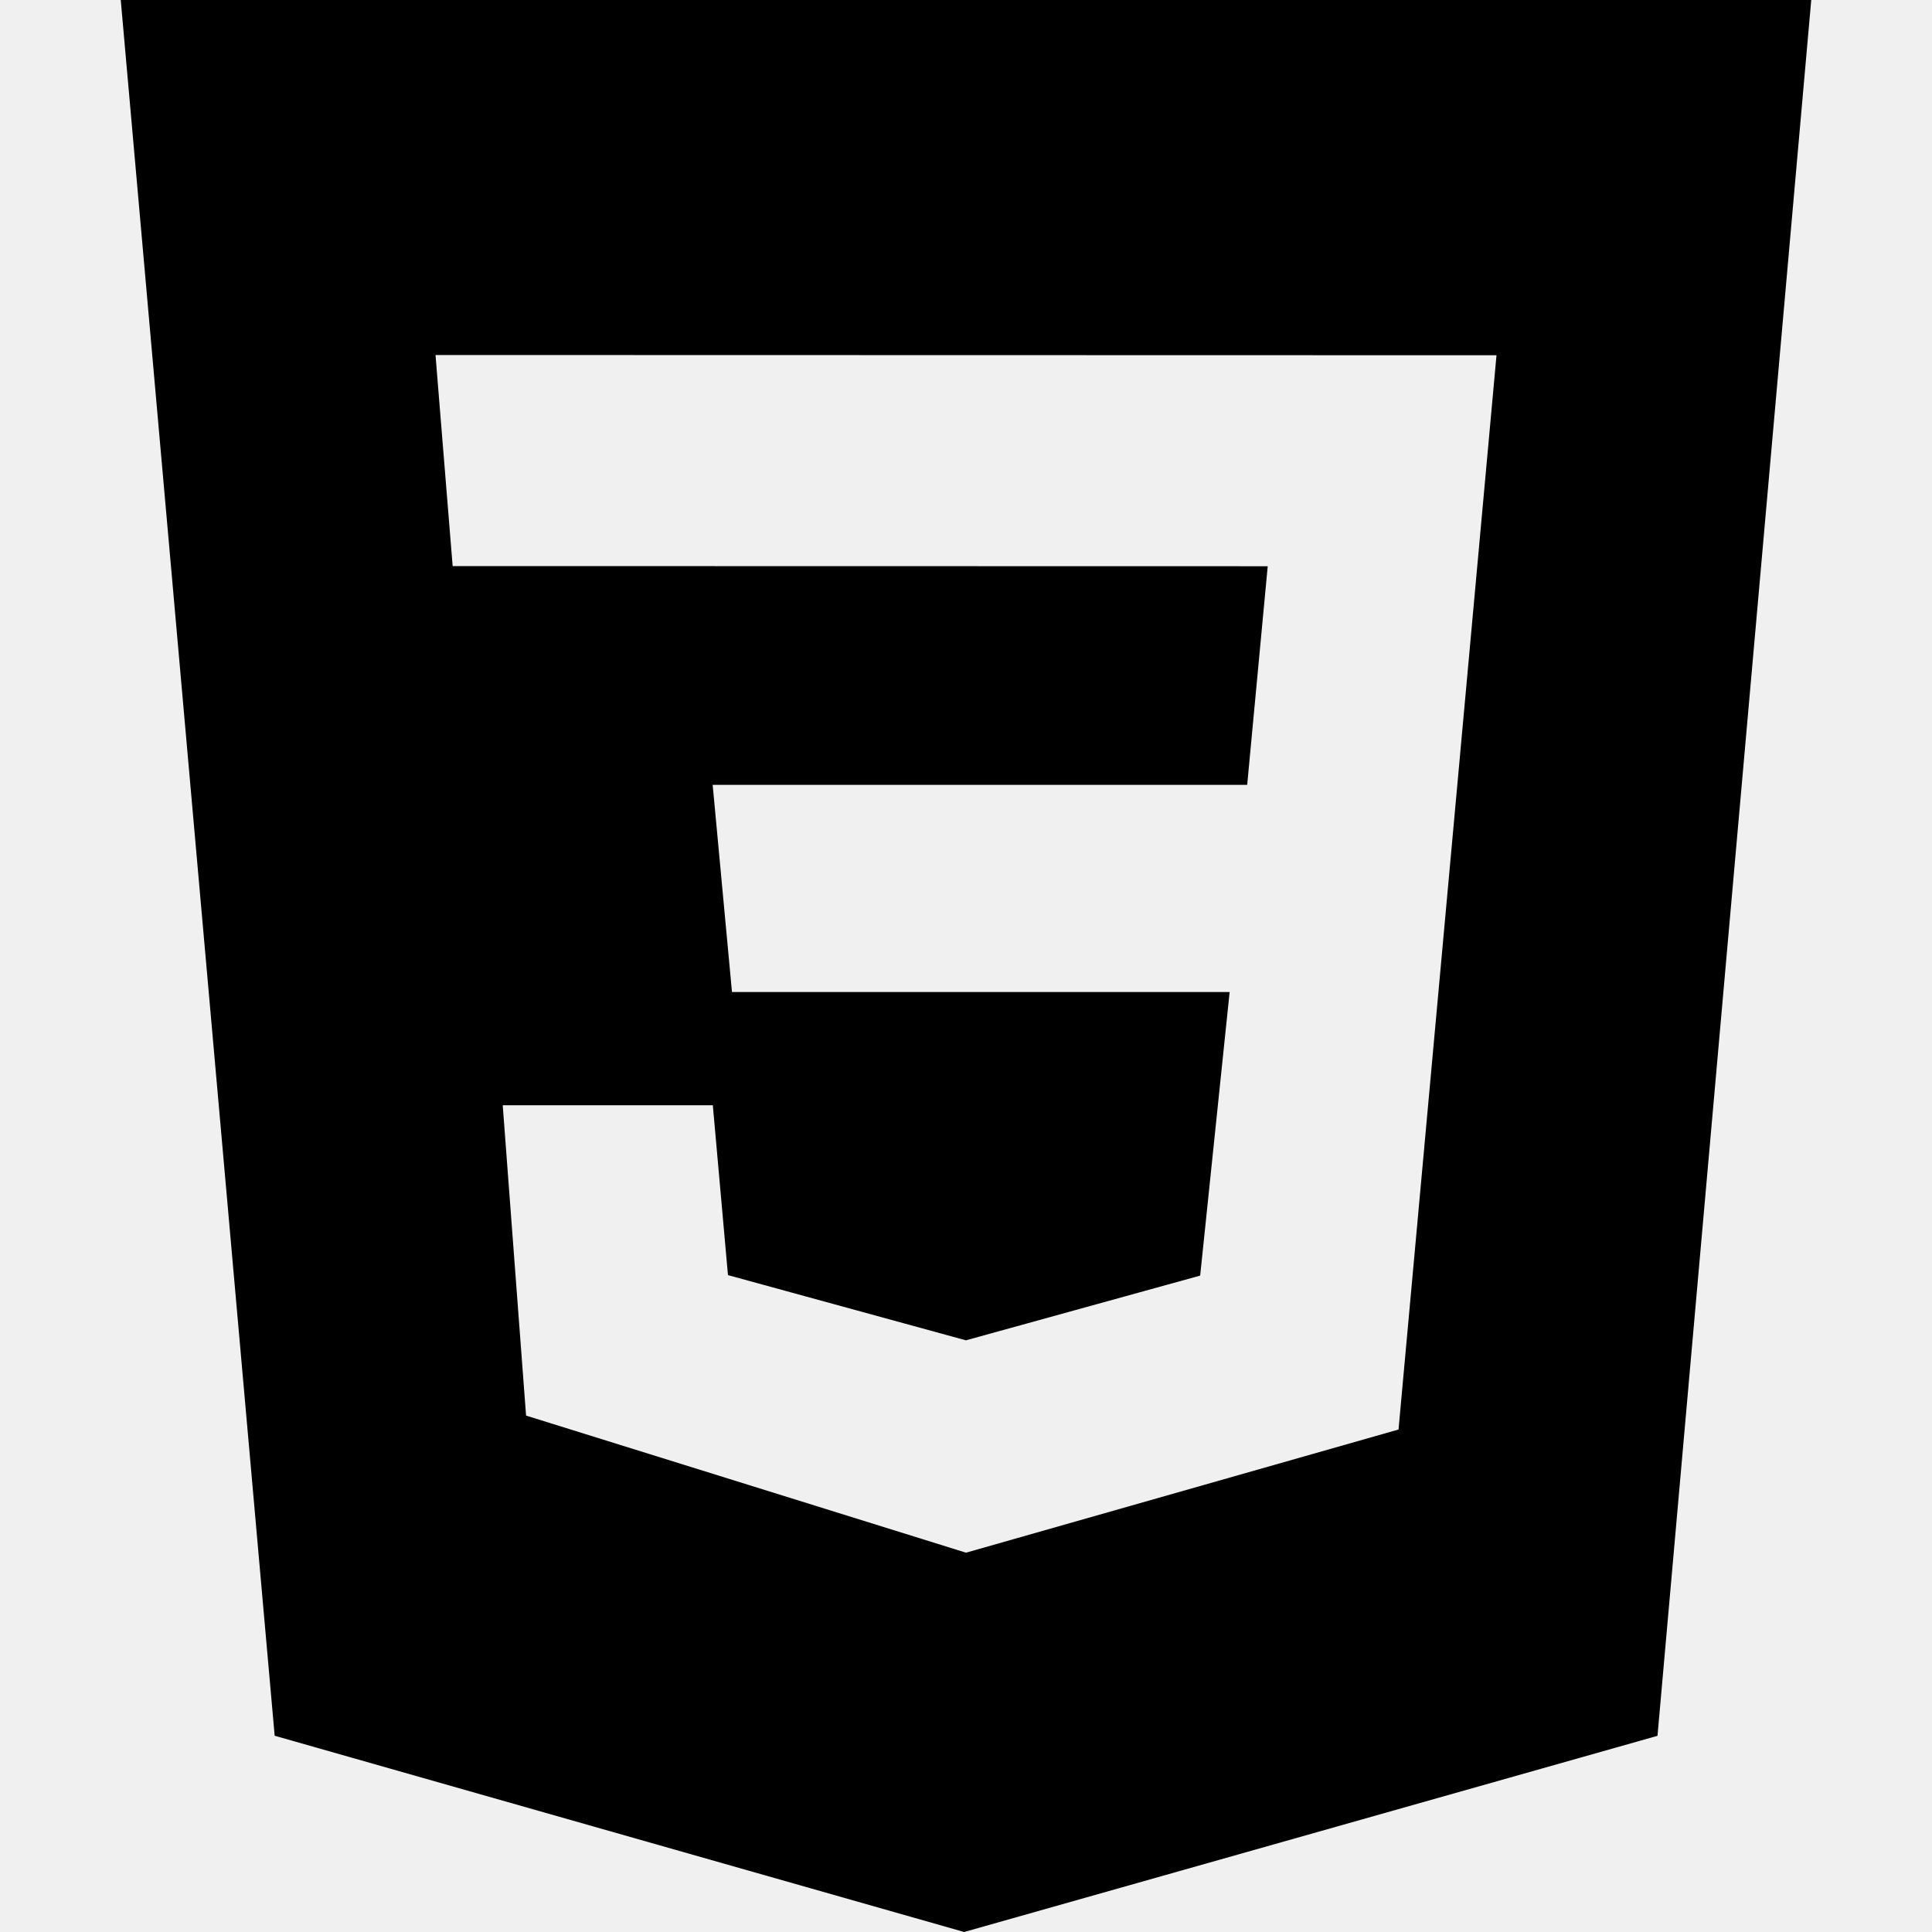
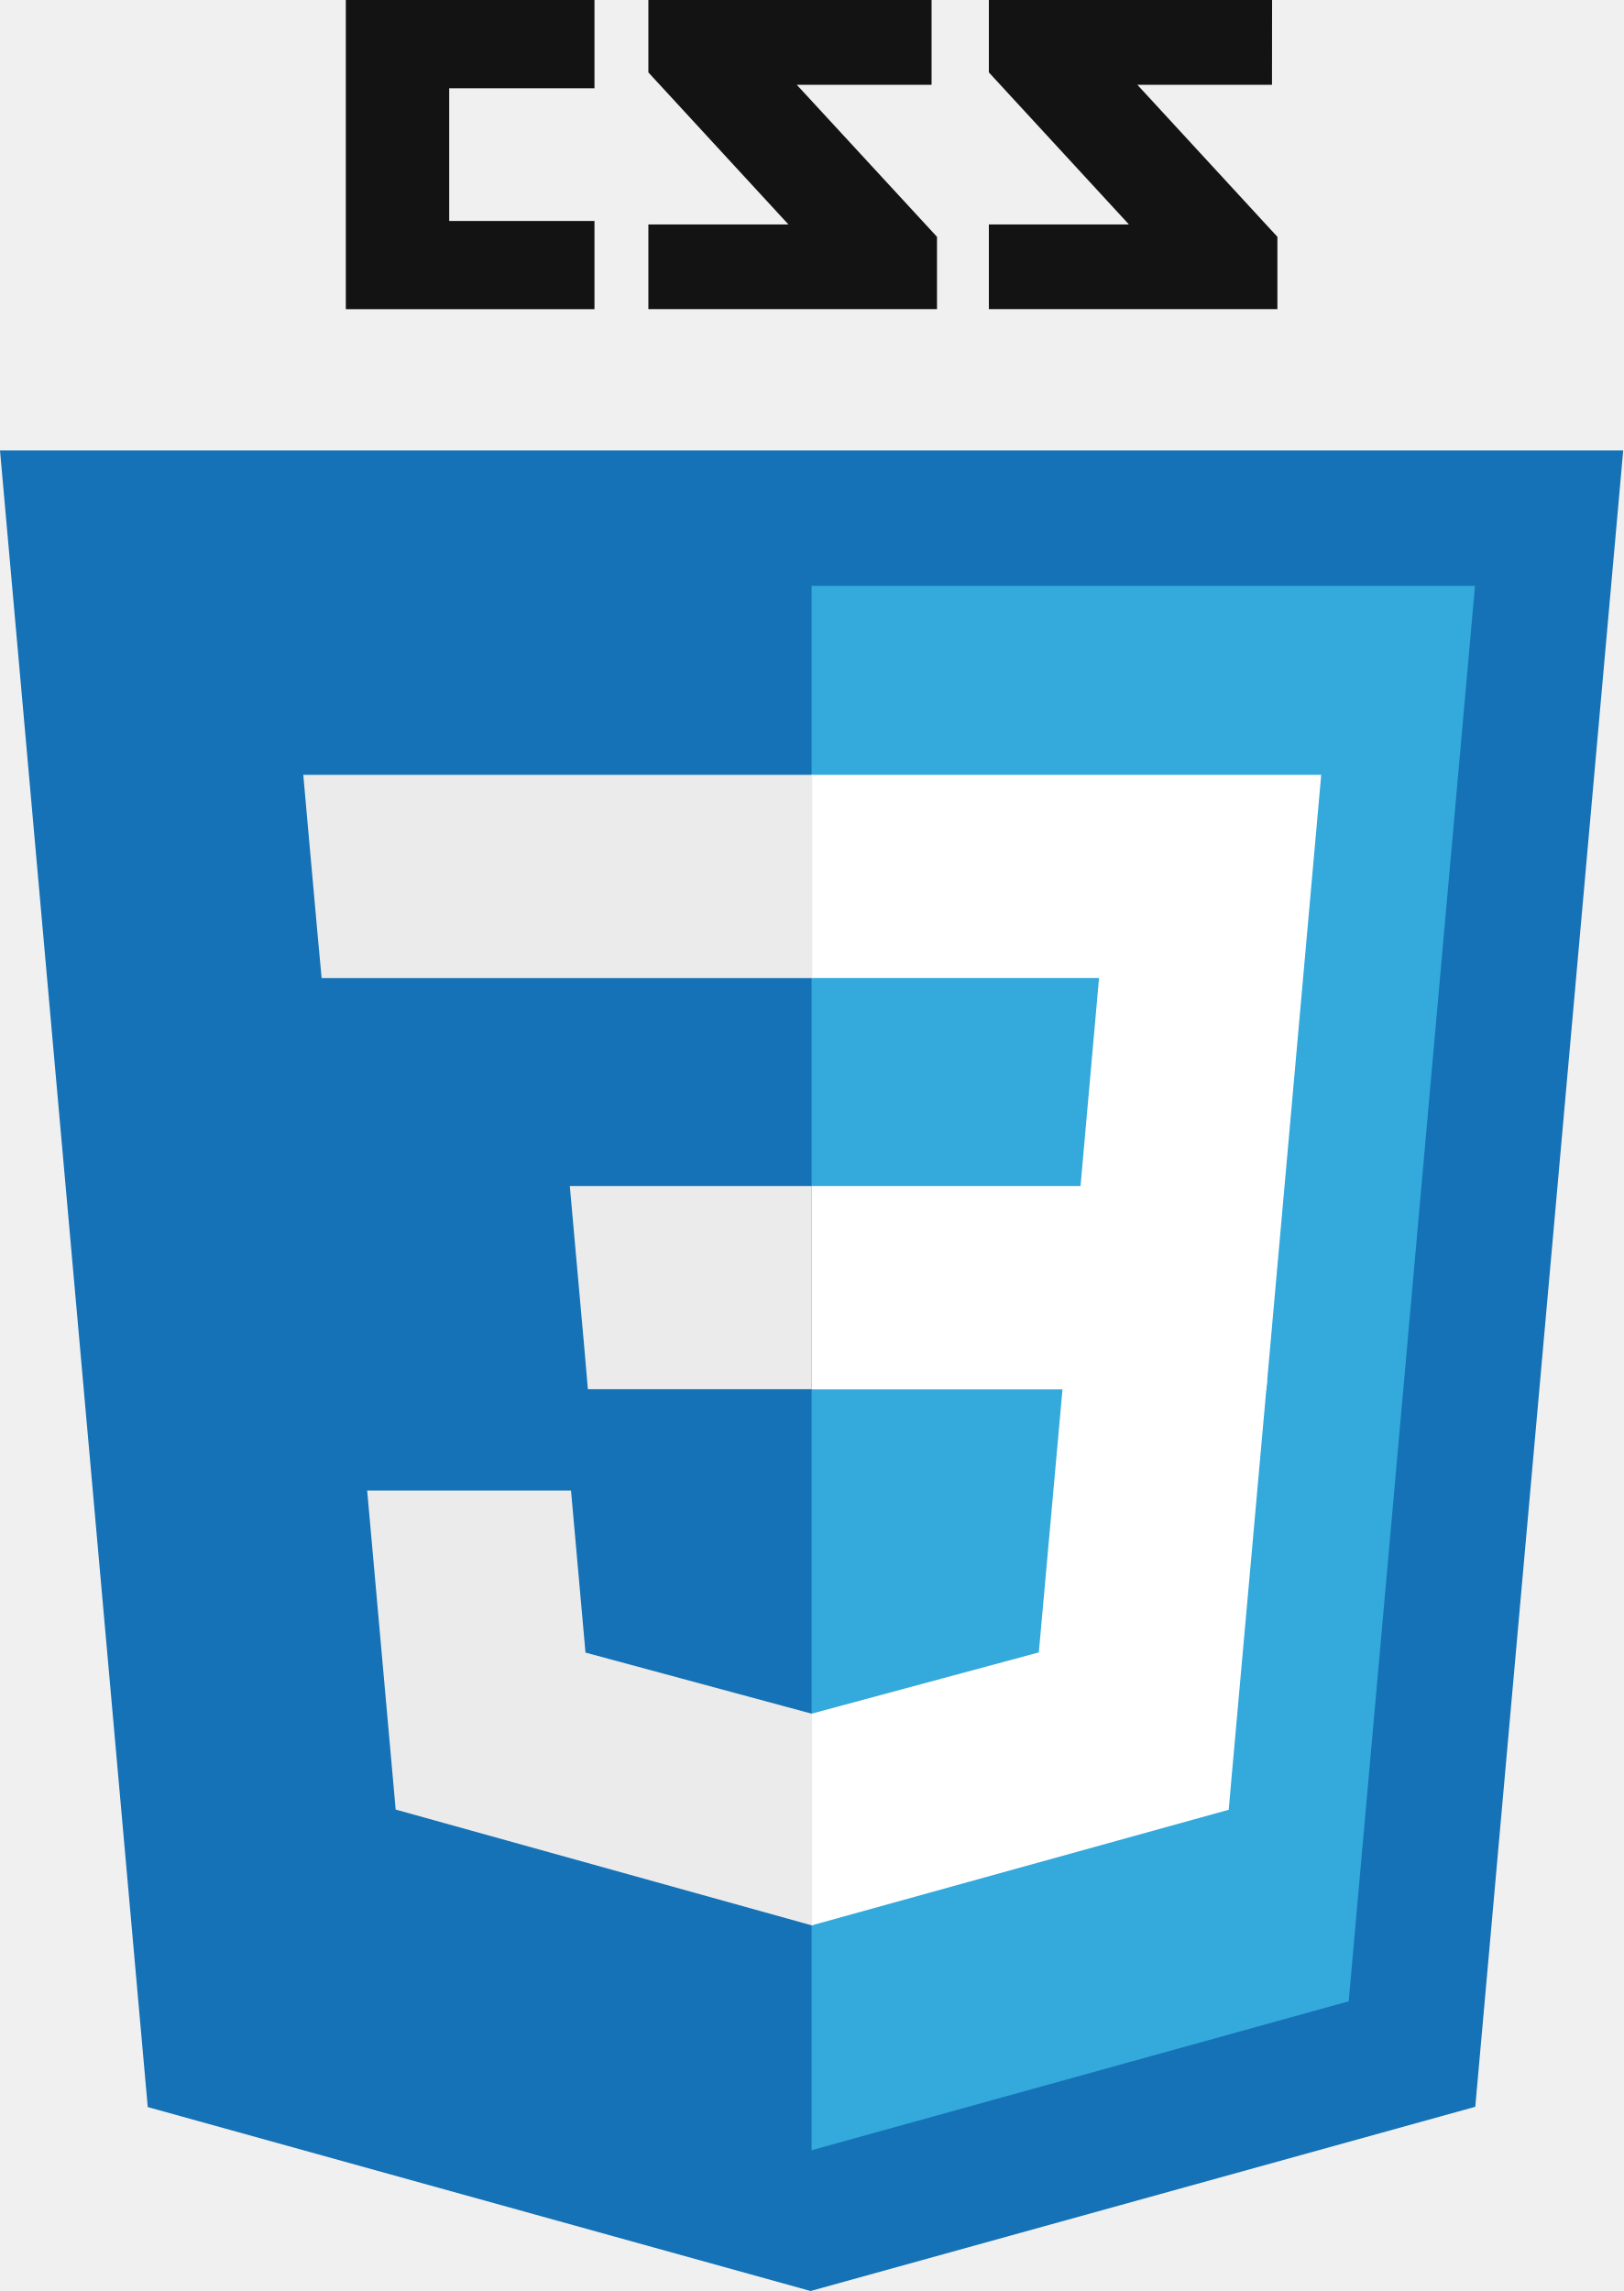
- <svg xmlns="http://www.w3.org/2000/svg" role="img" viewBox="0 0 24 24">
-   <path d="M1.5 0h21l-1.91 21.563L11.977 24l-8.565-2.438L1.5 0zm17.09 4.413L5.41 4.41l.213 2.622 10.125.002-.255 2.716h-6.64l.24 2.573h6.182l-.366 3.523-2.91.804-2.956-.81-.188-2.11h-2.61l.29 3.855L12 19.288l5.373-1.53L18.59 4.414z" />
+ <svg xmlns="http://www.w3.org/2000/svg" enable-background="new 0 0 1771 2499.8" viewBox="0 0 1771 2499.8">
+   <path d="m1387.8 92.5h-146.9l152.8 165.9v78.9h-314.8v-92.4h152.8l-152.8-165.9v-79h309zm-371.4 0h-147.1l153 165.9v78.9h-314.9v-92.4h152.8l-152.8-165.9v-79h309zm-367.8 3.8h-158.5v144.8h158.5v96.3h-271.3v-337.4h271.3z" fill="#131313" />
+   <path d="m161.2 2299.1-161.2-1807.7h1771l-161.4 1807.4-725.2 201z" fill="#1572b6" />
+   <path d="m885.5 2346.2 586-162.5 137.8-1544.5h-723.8z" fill="#33a9dc" />
+   <path d="m885.5 1294.1h293.4l20.2-227h-313.6v-221.6h556l-5.3 59.5-54.5 611h-496.2z" fill="#fff" />
+   <path d="m886.7 1869.9h-1l-246.9-66.7-15.8-176.8h-222.4l31.1 348.1 454.2 126.4h1.3v-231z" fill="#ebebeb" />
+   <path d="m1160.1 1506.3-26.7 296.7-247.3 66.7v231l454.5-126 3.3-37.5 38.6-431h-222.4z" fill="#fff" />
+   <path d="m886.3 845.5v221.7h-535.4l-4.6-49.8-10.1-112.4-5.3-59.5zm-.8 448.6v221.7h-244.1l-4.3-49.8-10.1-112.4-5.3-59.5h263.7z" fill="#ebebeb" />
</svg>
